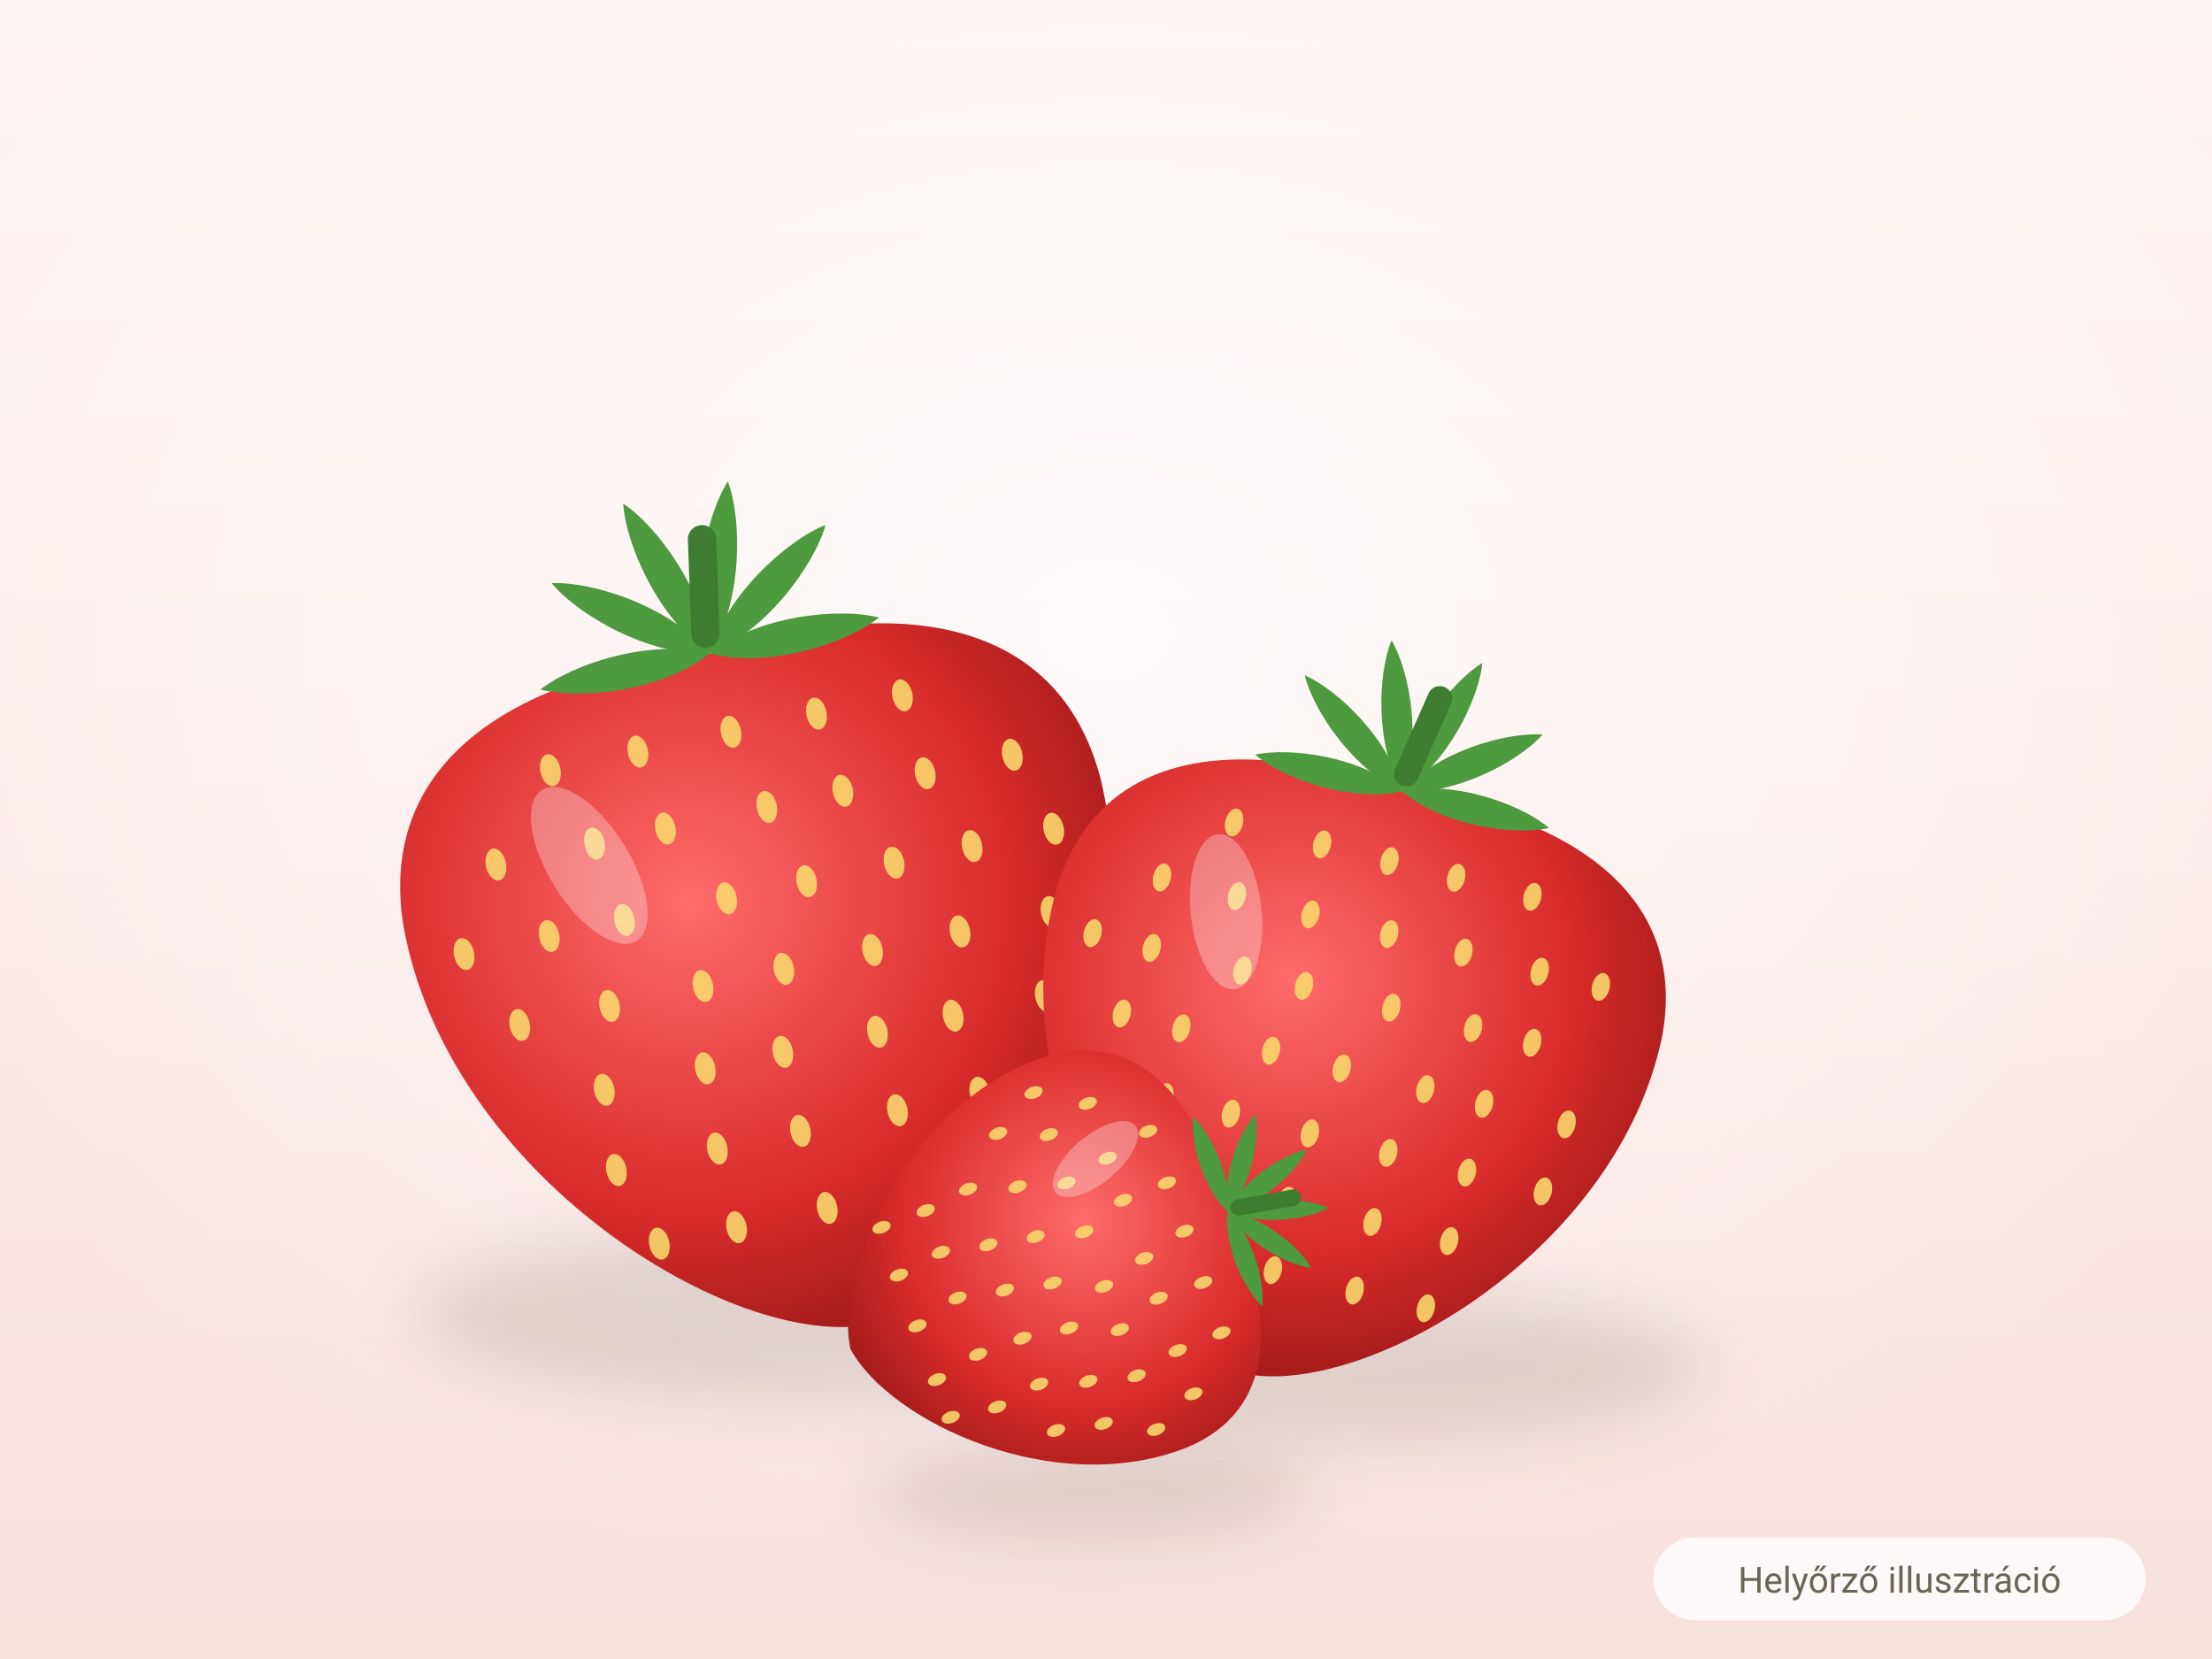
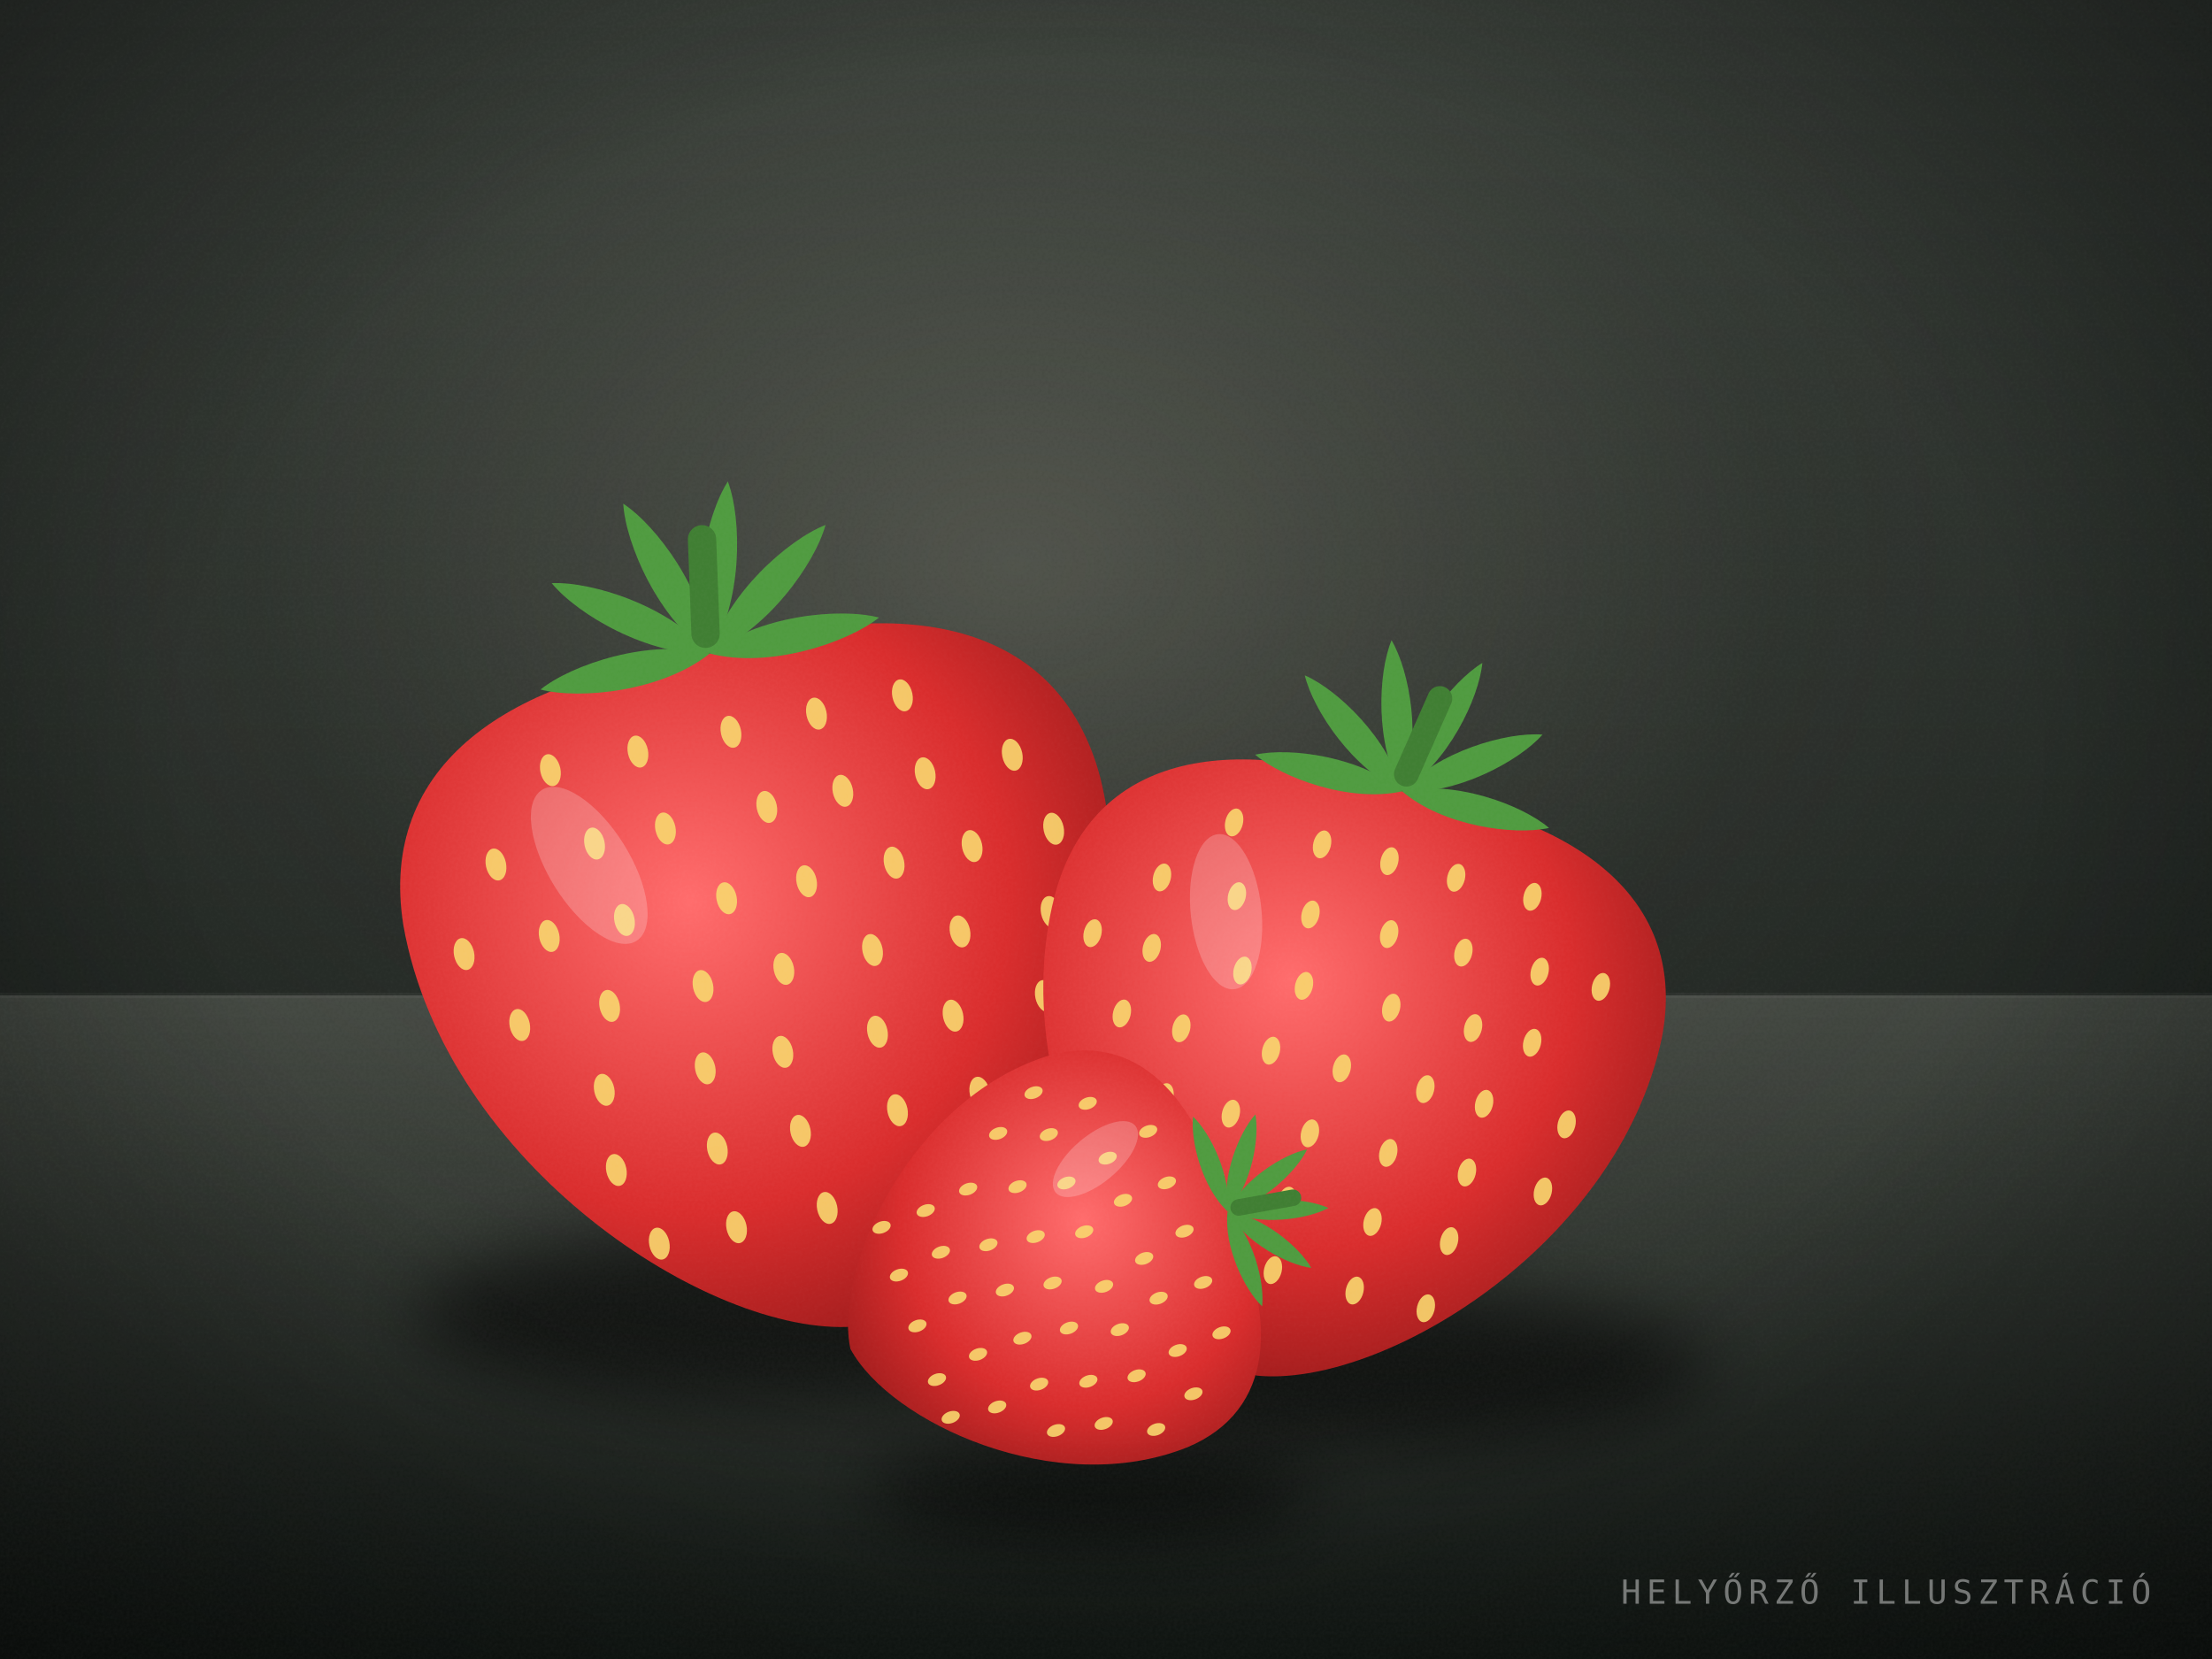
<svg xmlns="http://www.w3.org/2000/svg" viewBox="0 0 800 600" width="800" height="600" role="img">
  <defs>
    <linearGradient id="bg" x1="0" y1="0" x2="0" y2="1">
-       <stop offset="0" stop-color="#FDF3F1" />
-       <stop offset="1" stop-color="#F6E1DD" />
+       <stop offset="0" stop-color="#2d332e" />
+       <stop offset="1" stop-color="#0d120f" />
    </linearGradient>
-     <radialGradient id="glow" cx="50%" cy="38%" r="60%">
-       <stop offset="0" stop-color="#fff" stop-opacity="0.75" />
-       <stop offset="1" stop-color="#fff" stop-opacity="0" />
+     <linearGradient id="floor" x1="0" y1="0" x2="0" y2="1">
+       <stop offset="0" stop-color="#3b403a" />
+       <stop offset="1" stop-color="#101612" />
+     </linearGradient>
+     <radialGradient id="spot" cx="46%" cy="34%" r="62%">
+       <stop offset="0" stop-color="#fff6df" stop-opacity="0.2" />
+       <stop offset="0.55" stop-color="#fff6df" stop-opacity="0.05" />
+       <stop offset="1" stop-color="#fff6df" stop-opacity="0" />
+     </radialGradient>
+     <radialGradient id="vig" cx="50%" cy="45%" r="75%">
+       <stop offset="0.55" stop-color="#000" stop-opacity="0" />
+       <stop offset="1" stop-color="#000" stop-opacity="0.55" />
    </radialGradient>
    <filter id="soft" x="-50%" y="-50%" width="200%" height="200%">
-       <feGaussianBlur stdDeviation="9" />
+       <feGaussianBlur stdDeviation="10" />
+     </filter>
+     <filter id="grain">
+       <feTurbulence type="fractalNoise" baseFrequency="0.9" numOctaves="2" stitchTiles="stitch" />
+       <feColorMatrix values="0 0 0 0 1  0 0 0 0 1  0 0 0 0 1  0 0 0 0.5 0" />
    </filter>
    <radialGradient id="sb1" cx="40%" cy="35%" r="75%">
      <stop offset="0" stop-color="#FF6B6B" />
      <stop offset="0.6" stop-color="#D92B2B" />
      <stop offset="1" stop-color="#8E1414" />
    </radialGradient>
    <radialGradient id="sb2" cx="40%" cy="35%" r="75%">
      <stop offset="0" stop-color="#FF6B6B" />
      <stop offset="0.6" stop-color="#D92B2B" />
      <stop offset="1" stop-color="#8E1414" />
    </radialGradient>
    <radialGradient id="sb3" cx="40%" cy="35%" r="75%">
      <stop offset="0" stop-color="#FF6B6B" />
      <stop offset="0.6" stop-color="#D92B2B" />
      <stop offset="1" stop-color="#8E1414" />
    </radialGradient>
  </defs>
  <rect width="800" height="600" fill="url(#bg)" />
-   <rect width="800" height="600" fill="url(#glow)" />
+   <rect y="360" width="800" height="240" fill="url(#floor)" />
+   <rect y="359" width="800" height="2" fill="#ffffff" opacity="0.04" />
+   <rect width="800" height="600" fill="url(#spot)" />
  <g transform="translate(400 300) scale(1.22) translate(-400 -300)">
-     <ellipse cx="309.6" cy="444" rx="114" ry="26.4" fill="#3b2f1e" opacity="0.13" filter="url(#soft)" />
+     <ellipse cx="309.6" cy="444" rx="114" ry="26.4" fill="#000" opacity="0.6" filter="url(#soft)" />
    <g transform="translate(300 330) rotate(-12) scale(120)">
      <path d="M0 1 C-0.35 0.95 -0.9 0.4 -0.88 -0.2 C-0.86 -0.6 -0.5 -0.75 0 -0.7 C0.5 -0.75 0.86 -0.6 0.88 -0.2 C0.9 0.4 0.35 0.95 0 1Z" fill="url(#sb1)" />
      <ellipse cx="-0.445" cy="-0.5" rx="0.025" ry="0.04" fill="#F8D66B" opacity="0.9" />
      <ellipse cx="-0.224" cy="-0.5" rx="0.025" ry="0.04" fill="#F8D66B" opacity="0.9" />
      <ellipse cx="0.011" cy="-0.5" rx="0.025" ry="0.04" fill="#F8D66B" opacity="0.9" />
      <ellipse cx="0.227" cy="-0.5" rx="0.025" ry="0.04" fill="#F8D66B" opacity="0.9" />
      <ellipse cx="0.444" cy="-0.5" rx="0.025" ry="0.04" fill="#F8D66B" opacity="0.9" />
      <ellipse cx="-0.625" cy="-0.3" rx="0.025" ry="0.04" fill="#F8D66B" opacity="0.9" />
      <ellipse cx="-0.376" cy="-0.3" rx="0.025" ry="0.04" fill="#F8D66B" opacity="0.9" />
      <ellipse cx="-0.197" cy="-0.3" rx="0.025" ry="0.04" fill="#F8D66B" opacity="0.9" />
      <ellipse cx="0.059" cy="-0.3" rx="0.025" ry="0.04" fill="#F8D66B" opacity="0.9" />
      <ellipse cx="0.251" cy="-0.3" rx="0.025" ry="0.04" fill="#F8D66B" opacity="0.9" />
      <ellipse cx="0.459" cy="-0.3" rx="0.025" ry="0.04" fill="#F8D66B" opacity="0.9" />
      <ellipse cx="0.679" cy="-0.3" rx="0.025" ry="0.04" fill="#F8D66B" opacity="0.9" />
      <ellipse cx="-0.748" cy="-0.1" rx="0.025" ry="0.04" fill="#F8D66B" opacity="0.9" />
      <ellipse cx="-0.533" cy="-0.1" rx="0.025" ry="0.04" fill="#F8D66B" opacity="0.9" />
      <ellipse cx="-0.343" cy="-0.1" rx="0.025" ry="0.04" fill="#F8D66B" opacity="0.9" />
      <ellipse cx="-0.085" cy="-0.1" rx="0.025" ry="0.04" fill="#F8D66B" opacity="0.9" />
      <ellipse cx="0.117" cy="-0.1" rx="0.025" ry="0.04" fill="#F8D66B" opacity="0.9" />
      <ellipse cx="0.338" cy="-0.1" rx="0.025" ry="0.04" fill="#F8D66B" opacity="0.9" />
      <ellipse cx="0.535" cy="-0.1" rx="0.025" ry="0.04" fill="#F8D66B" opacity="0.9" />
      <ellipse cx="0.741" cy="-0.1" rx="0.025" ry="0.04" fill="#F8D66B" opacity="0.9" />
      <ellipse cx="-0.65" cy="0.1" rx="0.025" ry="0.04" fill="#F8D66B" opacity="0.9" />
      <ellipse cx="-0.423" cy="0.1" rx="0.025" ry="0.04" fill="#F8D66B" opacity="0.9" />
      <ellipse cx="-0.187" cy="0.1" rx="0.025" ry="0.04" fill="#F8D66B" opacity="0.9" />
      <ellipse cx="0.017" cy="0.1" rx="0.025" ry="0.04" fill="#F8D66B" opacity="0.9" />
      <ellipse cx="0.241" cy="0.1" rx="0.025" ry="0.04" fill="#F8D66B" opacity="0.9" />
      <ellipse cx="0.462" cy="0.1" rx="0.025" ry="0.04" fill="#F8D66B" opacity="0.9" />
      <ellipse cx="0.692" cy="0.1" rx="0.025" ry="0.04" fill="#F8D66B" opacity="0.9" />
      <ellipse cx="-0.479" cy="0.3" rx="0.025" ry="0.04" fill="#F8D66B" opacity="0.9" />
      <ellipse cx="-0.224" cy="0.3" rx="0.025" ry="0.04" fill="#F8D66B" opacity="0.9" />
      <ellipse cx="-0.028" cy="0.3" rx="0.025" ry="0.04" fill="#F8D66B" opacity="0.9" />
      <ellipse cx="0.211" cy="0.3" rx="0.025" ry="0.04" fill="#F8D66B" opacity="0.9" />
      <ellipse cx="0.402" cy="0.3" rx="0.025" ry="0.04" fill="#F8D66B" opacity="0.9" />
      <ellipse cx="0.635" cy="0.3" rx="0.025" ry="0.04" fill="#F8D66B" opacity="0.9" />
      <ellipse cx="-0.491" cy="0.5" rx="0.025" ry="0.04" fill="#F8D66B" opacity="0.9" />
      <ellipse cx="-0.236" cy="0.5" rx="0.025" ry="0.04" fill="#F8D66B" opacity="0.9" />
      <ellipse cx="-0.026" cy="0.5" rx="0.025" ry="0.04" fill="#F8D66B" opacity="0.9" />
      <ellipse cx="0.219" cy="0.5" rx="0.025" ry="0.04" fill="#F8D66B" opacity="0.9" />
      <ellipse cx="0.427" cy="0.5" rx="0.025" ry="0.04" fill="#F8D66B" opacity="0.9" />
      <ellipse cx="-0.425" cy="0.7" rx="0.025" ry="0.04" fill="#F8D66B" opacity="0.9" />
      <ellipse cx="-0.23" cy="0.7" rx="0.025" ry="0.04" fill="#F8D66B" opacity="0.9" />
      <ellipse cx="-0.001" cy="0.7" rx="0.025" ry="0.04" fill="#F8D66B" opacity="0.9" />
      <ellipse cx="0.235" cy="0.7" rx="0.025" ry="0.04" fill="#F8D66B" opacity="0.9" />
      <ellipse cx="0.418" cy="0.7" rx="0.025" ry="0.04" fill="#F8D66B" opacity="0.9" />
      <g transform="translate(0 -0.7) rotate(-180) scale(0.45)">
        <path d="M0 0 C0.3 -0.15 0.75 -0.1 0.95 0 C0.75 0.1 0.3 0.15 0 0Z" fill="#4E9A3E" />
      </g>
      <g transform="translate(0 -0.7) rotate(-144) scale(0.45)">
        <path d="M0 0 C0.3 -0.15 0.75 -0.1 0.95 0 C0.75 0.1 0.3 0.15 0 0Z" fill="#4E9A3E" />
      </g>
      <g transform="translate(0 -0.7) rotate(-108) scale(0.45)">
        <path d="M0 0 C0.3 -0.15 0.75 -0.1 0.95 0 C0.75 0.1 0.3 0.15 0 0Z" fill="#4E9A3E" />
      </g>
      <g transform="translate(0 -0.7) rotate(-72) scale(0.45)">
        <path d="M0 0 C0.3 -0.15 0.75 -0.1 0.95 0 C0.75 0.1 0.3 0.15 0 0Z" fill="#4E9A3E" />
      </g>
      <g transform="translate(0 -0.7) rotate(-36) scale(0.45)">
        <path d="M0 0 C0.3 -0.15 0.75 -0.1 0.95 0 C0.75 0.1 0.3 0.15 0 0Z" fill="#4E9A3E" />
      </g>
      <g transform="translate(0 -0.7) rotate(0) scale(0.45)">
        <path d="M0 0 C0.3 -0.15 0.75 -0.1 0.95 0 C0.75 0.1 0.3 0.15 0 0Z" fill="#4E9A3E" />
      </g>
      <path d="M0 -0.75 L0.04 -0.98" stroke="#3E7D31" stroke-width="0.07" stroke-linecap="round" />
-       <ellipse cx="-0.4" cy="-0.25" rx="0.1" ry="0.22" transform="rotate(-20 -0.4 -0.25)" fill="#fff" opacity="0.3" />
+       <ellipse cx="-0.4" cy="-0.25" rx="0.1" ry="0.22" transform="rotate(-20 -0.4 -0.25)" fill="#fff" opacity="0.21" />
    </g>
-     <ellipse cx="478.4" cy="459.75" rx="99.75" ry="23.1" fill="#3b2f1e" opacity="0.13" filter="url(#soft)" />
+     <ellipse cx="478.4" cy="459.75" rx="99.75" ry="23.1" fill="#000" opacity="0.6" filter="url(#soft)" />
    <g transform="translate(470 360) rotate(14) scale(105)">
      <path d="M0 1 C-0.35 0.95 -0.9 0.4 -0.88 -0.2 C-0.86 -0.6 -0.5 -0.75 0 -0.7 C0.5 -0.75 0.86 -0.6 0.88 -0.2 C0.9 0.4 0.35 0.95 0 1Z" fill="url(#sb2)" />
      <ellipse cx="-0.439" cy="-0.5" rx="0.025" ry="0.04" fill="#F8D66B" opacity="0.9" />
      <ellipse cx="-0.183" cy="-0.5" rx="0.025" ry="0.04" fill="#F8D66B" opacity="0.9" />
      <ellipse cx="0.013" cy="-0.5" rx="0.025" ry="0.04" fill="#F8D66B" opacity="0.9" />
      <ellipse cx="0.207" cy="-0.5" rx="0.025" ry="0.04" fill="#F8D66B" opacity="0.9" />
      <ellipse cx="0.429" cy="-0.5" rx="0.025" ry="0.04" fill="#F8D66B" opacity="0.9" />
      <ellipse cx="-0.599" cy="-0.3" rx="0.025" ry="0.04" fill="#F8D66B" opacity="0.9" />
      <ellipse cx="-0.381" cy="-0.3" rx="0.025" ry="0.04" fill="#F8D66B" opacity="0.9" />
      <ellipse cx="-0.167" cy="-0.3" rx="0.025" ry="0.04" fill="#F8D66B" opacity="0.9" />
      <ellipse cx="0.062" cy="-0.3" rx="0.025" ry="0.04" fill="#F8D66B" opacity="0.9" />
      <ellipse cx="0.278" cy="-0.3" rx="0.025" ry="0.04" fill="#F8D66B" opacity="0.9" />
      <ellipse cx="0.5" cy="-0.3" rx="0.025" ry="0.04" fill="#F8D66B" opacity="0.9" />
      <ellipse cx="0.678" cy="-0.3" rx="0.025" ry="0.04" fill="#F8D66B" opacity="0.9" />
      <ellipse cx="-0.751" cy="-0.1" rx="0.025" ry="0.04" fill="#F8D66B" opacity="0.9" />
      <ellipse cx="-0.579" cy="-0.1" rx="0.025" ry="0.04" fill="#F8D66B" opacity="0.9" />
      <ellipse cx="-0.315" cy="-0.1" rx="0.025" ry="0.04" fill="#F8D66B" opacity="0.9" />
      <ellipse cx="-0.136" cy="-0.1" rx="0.025" ry="0.04" fill="#F8D66B" opacity="0.9" />
      <ellipse cx="0.118" cy="-0.1" rx="0.025" ry="0.04" fill="#F8D66B" opacity="0.9" />
      <ellipse cx="0.356" cy="-0.1" rx="0.025" ry="0.04" fill="#F8D66B" opacity="0.9" />
      <ellipse cx="0.528" cy="-0.1" rx="0.025" ry="0.04" fill="#F8D66B" opacity="0.9" />
      <ellipse cx="-0.616" cy="0.1" rx="0.025" ry="0.04" fill="#F8D66B" opacity="0.9" />
      <ellipse cx="-0.443" cy="0.1" rx="0.025" ry="0.04" fill="#F8D66B" opacity="0.9" />
      <ellipse cx="-0.182" cy="0.1" rx="0.025" ry="0.04" fill="#F8D66B" opacity="0.9" />
      <ellipse cx="0.024" cy="0.1" rx="0.025" ry="0.04" fill="#F8D66B" opacity="0.9" />
      <ellipse cx="0.267" cy="0.1" rx="0.025" ry="0.04" fill="#F8D66B" opacity="0.9" />
      <ellipse cx="0.438" cy="0.1" rx="0.025" ry="0.04" fill="#F8D66B" opacity="0.9" />
      <ellipse cx="0.678" cy="0.1" rx="0.025" ry="0.04" fill="#F8D66B" opacity="0.9" />
      <ellipse cx="-0.442" cy="0.3" rx="0.025" ry="0.04" fill="#F8D66B" opacity="0.9" />
      <ellipse cx="-0.249" cy="0.3" rx="0.025" ry="0.04" fill="#F8D66B" opacity="0.9" />
      <ellipse cx="-0.019" cy="0.3" rx="0.025" ry="0.04" fill="#F8D66B" opacity="0.9" />
      <ellipse cx="0.209" cy="0.3" rx="0.025" ry="0.04" fill="#F8D66B" opacity="0.9" />
      <ellipse cx="0.438" cy="0.3" rx="0.025" ry="0.04" fill="#F8D66B" opacity="0.9" />
      <ellipse cx="0.659" cy="0.3" rx="0.025" ry="0.04" fill="#F8D66B" opacity="0.9" />
      <ellipse cx="-0.436" cy="0.5" rx="0.025" ry="0.04" fill="#F8D66B" opacity="0.9" />
      <ellipse cx="-0.244" cy="0.5" rx="0.025" ry="0.04" fill="#F8D66B" opacity="0.9" />
      <ellipse cx="-0.036" cy="0.5" rx="0.025" ry="0.04" fill="#F8D66B" opacity="0.9" />
      <ellipse cx="0.213" cy="0.5" rx="0.025" ry="0.04" fill="#F8D66B" opacity="0.9" />
      <ellipse cx="0.436" cy="0.5" rx="0.025" ry="0.04" fill="#F8D66B" opacity="0.9" />
      <ellipse cx="-0.431" cy="0.7" rx="0.025" ry="0.04" fill="#F8D66B" opacity="0.9" />
      <ellipse cx="-0.196" cy="0.7" rx="0.025" ry="0.04" fill="#F8D66B" opacity="0.9" />
      <ellipse cx="-0.027" cy="0.7" rx="0.025" ry="0.04" fill="#F8D66B" opacity="0.9" />
      <ellipse cx="0.211" cy="0.7" rx="0.025" ry="0.04" fill="#F8D66B" opacity="0.9" />
      <ellipse cx="0.418" cy="0.7" rx="0.025" ry="0.04" fill="#F8D66B" opacity="0.9" />
      <g transform="translate(0 -0.7) rotate(-180) scale(0.45)">
        <path d="M0 0 C0.3 -0.15 0.75 -0.1 0.95 0 C0.75 0.1 0.3 0.15 0 0Z" fill="#4E9A3E" />
      </g>
      <g transform="translate(0 -0.7) rotate(-144) scale(0.45)">
        <path d="M0 0 C0.3 -0.15 0.75 -0.1 0.95 0 C0.75 0.1 0.3 0.15 0 0Z" fill="#4E9A3E" />
      </g>
      <g transform="translate(0 -0.7) rotate(-108) scale(0.45)">
        <path d="M0 0 C0.3 -0.15 0.75 -0.1 0.95 0 C0.75 0.1 0.3 0.15 0 0Z" fill="#4E9A3E" />
      </g>
      <g transform="translate(0 -0.7) rotate(-72) scale(0.45)">
        <path d="M0 0 C0.3 -0.15 0.75 -0.1 0.95 0 C0.75 0.1 0.3 0.15 0 0Z" fill="#4E9A3E" />
      </g>
      <g transform="translate(0 -0.7) rotate(-36) scale(0.45)">
        <path d="M0 0 C0.3 -0.15 0.75 -0.1 0.95 0 C0.75 0.1 0.3 0.15 0 0Z" fill="#4E9A3E" />
      </g>
      <g transform="translate(0 -0.7) rotate(0) scale(0.45)">
        <path d="M0 0 C0.3 -0.15 0.75 -0.1 0.95 0 C0.75 0.1 0.3 0.15 0 0Z" fill="#4E9A3E" />
      </g>
      <path d="M0 -0.75 L0.04 -0.98" stroke="#3E7D31" stroke-width="0.07" stroke-linecap="round" />
-       <ellipse cx="-0.4" cy="-0.25" rx="0.1" ry="0.22" transform="rotate(-20 -0.4 -0.25)" fill="#fff" opacity="0.3" />
+       <ellipse cx="-0.4" cy="-0.25" rx="0.1" ry="0.22" transform="rotate(-20 -0.4 -0.25)" fill="#fff" opacity="0.21" />
    </g>
-     <ellipse cx="395.6" cy="496.5" rx="66.5" ry="15.4" fill="#3b2f1e" opacity="0.13" filter="url(#soft)" />
+     <ellipse cx="395.6" cy="496.5" rx="66.5" ry="15.4" fill="#000" opacity="0.6" filter="url(#soft)" />
    <g transform="translate(390 430) rotate(70) scale(70)">
      <path d="M0 1 C-0.35 0.95 -0.9 0.4 -0.88 -0.2 C-0.86 -0.6 -0.5 -0.75 0 -0.7 C0.5 -0.75 0.86 -0.6 0.88 -0.2 C0.9 0.4 0.35 0.95 0 1Z" fill="url(#sb3)" />
      <ellipse cx="-0.434" cy="-0.5" rx="0.025" ry="0.04" fill="#F8D66B" opacity="0.9" />
      <ellipse cx="-0.202" cy="-0.5" rx="0.025" ry="0.04" fill="#F8D66B" opacity="0.9" />
      <ellipse cx="0.016" cy="-0.5" rx="0.025" ry="0.04" fill="#F8D66B" opacity="0.9" />
      <ellipse cx="0.247" cy="-0.5" rx="0.025" ry="0.04" fill="#F8D66B" opacity="0.9" />
      <ellipse cx="0.474" cy="-0.5" rx="0.025" ry="0.04" fill="#F8D66B" opacity="0.9" />
      <ellipse cx="-0.633" cy="-0.3" rx="0.025" ry="0.04" fill="#F8D66B" opacity="0.9" />
      <ellipse cx="-0.386" cy="-0.3" rx="0.025" ry="0.04" fill="#F8D66B" opacity="0.9" />
      <ellipse cx="-0.196" cy="-0.3" rx="0.025" ry="0.04" fill="#F8D66B" opacity="0.9" />
      <ellipse cx="0.066" cy="-0.3" rx="0.025" ry="0.04" fill="#F8D66B" opacity="0.9" />
      <ellipse cx="0.245" cy="-0.3" rx="0.025" ry="0.04" fill="#F8D66B" opacity="0.9" />
      <ellipse cx="0.481" cy="-0.3" rx="0.025" ry="0.04" fill="#F8D66B" opacity="0.9" />
      <ellipse cx="0.676" cy="-0.3" rx="0.025" ry="0.04" fill="#F8D66B" opacity="0.9" />
      <ellipse cx="-0.754" cy="-0.1" rx="0.025" ry="0.04" fill="#F8D66B" opacity="0.9" />
      <ellipse cx="-0.565" cy="-0.1" rx="0.025" ry="0.04" fill="#F8D66B" opacity="0.9" />
      <ellipse cx="-0.347" cy="-0.1" rx="0.025" ry="0.04" fill="#F8D66B" opacity="0.9" />
      <ellipse cx="-0.127" cy="-0.1" rx="0.025" ry="0.04" fill="#F8D66B" opacity="0.9" />
      <ellipse cx="0.119" cy="-0.1" rx="0.025" ry="0.04" fill="#F8D66B" opacity="0.9" />
      <ellipse cx="0.314" cy="-0.1" rx="0.025" ry="0.04" fill="#F8D66B" opacity="0.9" />
      <ellipse cx="0.522" cy="-0.1" rx="0.025" ry="0.04" fill="#F8D66B" opacity="0.9" />
      <ellipse cx="0.764" cy="-0.1" rx="0.025" ry="0.04" fill="#F8D66B" opacity="0.9" />
      <ellipse cx="-0.643" cy="0.1" rx="0.025" ry="0.04" fill="#F8D66B" opacity="0.9" />
      <ellipse cx="-0.403" cy="0.1" rx="0.025" ry="0.04" fill="#F8D66B" opacity="0.9" />
      <ellipse cx="-0.178" cy="0.1" rx="0.025" ry="0.04" fill="#F8D66B" opacity="0.9" />
      <ellipse cx="0.031" cy="0.1" rx="0.025" ry="0.04" fill="#F8D66B" opacity="0.9" />
      <ellipse cx="0.234" cy="0.1" rx="0.025" ry="0.04" fill="#F8D66B" opacity="0.9" />
      <ellipse cx="0.474" cy="0.1" rx="0.025" ry="0.04" fill="#F8D66B" opacity="0.9" />
      <ellipse cx="0.664" cy="0.1" rx="0.025" ry="0.04" fill="#F8D66B" opacity="0.9" />
      <ellipse cx="-0.465" cy="0.3" rx="0.025" ry="0.04" fill="#F8D66B" opacity="0.9" />
      <ellipse cx="-0.214" cy="0.3" rx="0.025" ry="0.04" fill="#F8D66B" opacity="0.9" />
      <ellipse cx="-0.01" cy="0.3" rx="0.025" ry="0.04" fill="#F8D66B" opacity="0.9" />
      <ellipse cx="0.207" cy="0.3" rx="0.025" ry="0.04" fill="#F8D66B" opacity="0.9" />
      <ellipse cx="0.414" cy="0.3" rx="0.025" ry="0.04" fill="#F8D66B" opacity="0.9" />
      <ellipse cx="0.623" cy="0.3" rx="0.025" ry="0.04" fill="#F8D66B" opacity="0.9" />
      <ellipse cx="-0.441" cy="0.5" rx="0.025" ry="0.04" fill="#F8D66B" opacity="0.9" />
      <ellipse cx="-0.253" cy="0.5" rx="0.025" ry="0.04" fill="#F8D66B" opacity="0.9" />
      <ellipse cx="-0.047" cy="0.5" rx="0.025" ry="0.04" fill="#F8D66B" opacity="0.9" />
      <ellipse cx="0.207" cy="0.5" rx="0.025" ry="0.04" fill="#F8D66B" opacity="0.9" />
      <ellipse cx="0.444" cy="0.5" rx="0.025" ry="0.04" fill="#F8D66B" opacity="0.9" />
      <ellipse cx="-0.438" cy="0.7" rx="0.025" ry="0.04" fill="#F8D66B" opacity="0.9" />
      <ellipse cx="-0.223" cy="0.7" rx="0.025" ry="0.04" fill="#F8D66B" opacity="0.9" />
      <ellipse cx="0.006" cy="0.7" rx="0.025" ry="0.04" fill="#F8D66B" opacity="0.9" />
      <ellipse cx="0.248" cy="0.7" rx="0.025" ry="0.04" fill="#F8D66B" opacity="0.9" />
      <ellipse cx="0.418" cy="0.7" rx="0.025" ry="0.04" fill="#F8D66B" opacity="0.9" />
      <g transform="translate(0 -0.7) rotate(-180) scale(0.45)">
        <path d="M0 0 C0.3 -0.15 0.75 -0.1 0.95 0 C0.75 0.1 0.3 0.15 0 0Z" fill="#4E9A3E" />
      </g>
      <g transform="translate(0 -0.7) rotate(-144) scale(0.45)">
        <path d="M0 0 C0.3 -0.15 0.75 -0.1 0.95 0 C0.75 0.1 0.3 0.15 0 0Z" fill="#4E9A3E" />
      </g>
      <g transform="translate(0 -0.7) rotate(-108) scale(0.45)">
        <path d="M0 0 C0.3 -0.15 0.75 -0.1 0.95 0 C0.75 0.1 0.3 0.15 0 0Z" fill="#4E9A3E" />
      </g>
      <g transform="translate(0 -0.7) rotate(-72) scale(0.45)">
        <path d="M0 0 C0.3 -0.15 0.75 -0.1 0.95 0 C0.75 0.1 0.3 0.15 0 0Z" fill="#4E9A3E" />
      </g>
      <g transform="translate(0 -0.7) rotate(-36) scale(0.45)">
        <path d="M0 0 C0.3 -0.15 0.75 -0.1 0.95 0 C0.75 0.1 0.3 0.15 0 0Z" fill="#4E9A3E" />
      </g>
      <g transform="translate(0 -0.7) rotate(0) scale(0.45)">
        <path d="M0 0 C0.3 -0.15 0.75 -0.1 0.95 0 C0.75 0.1 0.3 0.15 0 0Z" fill="#4E9A3E" />
      </g>
      <path d="M0 -0.75 L0.04 -0.98" stroke="#3E7D31" stroke-width="0.07" stroke-linecap="round" />
-       <ellipse cx="-0.4" cy="-0.25" rx="0.1" ry="0.22" transform="rotate(-20 -0.4 -0.25)" fill="#fff" opacity="0.3" />
+       <ellipse cx="-0.4" cy="-0.25" rx="0.1" ry="0.22" transform="rotate(-20 -0.4 -0.25)" fill="#fff" opacity="0.21" />
    </g>
  </g>
-   <g transform="translate(776 578)">
-     <rect x="-178" y="-22" width="178" height="30" rx="15" fill="#fff" opacity="0.8" />
-     <text x="-89" y="-2" text-anchor="middle" font-family="system-ui, -apple-system, Segoe UI, Roboto, sans-serif" font-size="13" fill="#6b6457">Helyőrző illusztráció</text>
-   </g>
+   <rect width="800" height="600" fill="url(#vig)" />
+   <rect width="800" height="600" filter="url(#grain)" opacity="0.07" />
+   <text x="778" y="580" text-anchor="end" font-family="ui-monospace, SFMono-Regular, Menlo, monospace" font-size="12" letter-spacing="2" fill="#ffffff" fill-opacity="0.42">HELYŐRZŐ ILLUSZTRÁCIÓ</text>
</svg>
